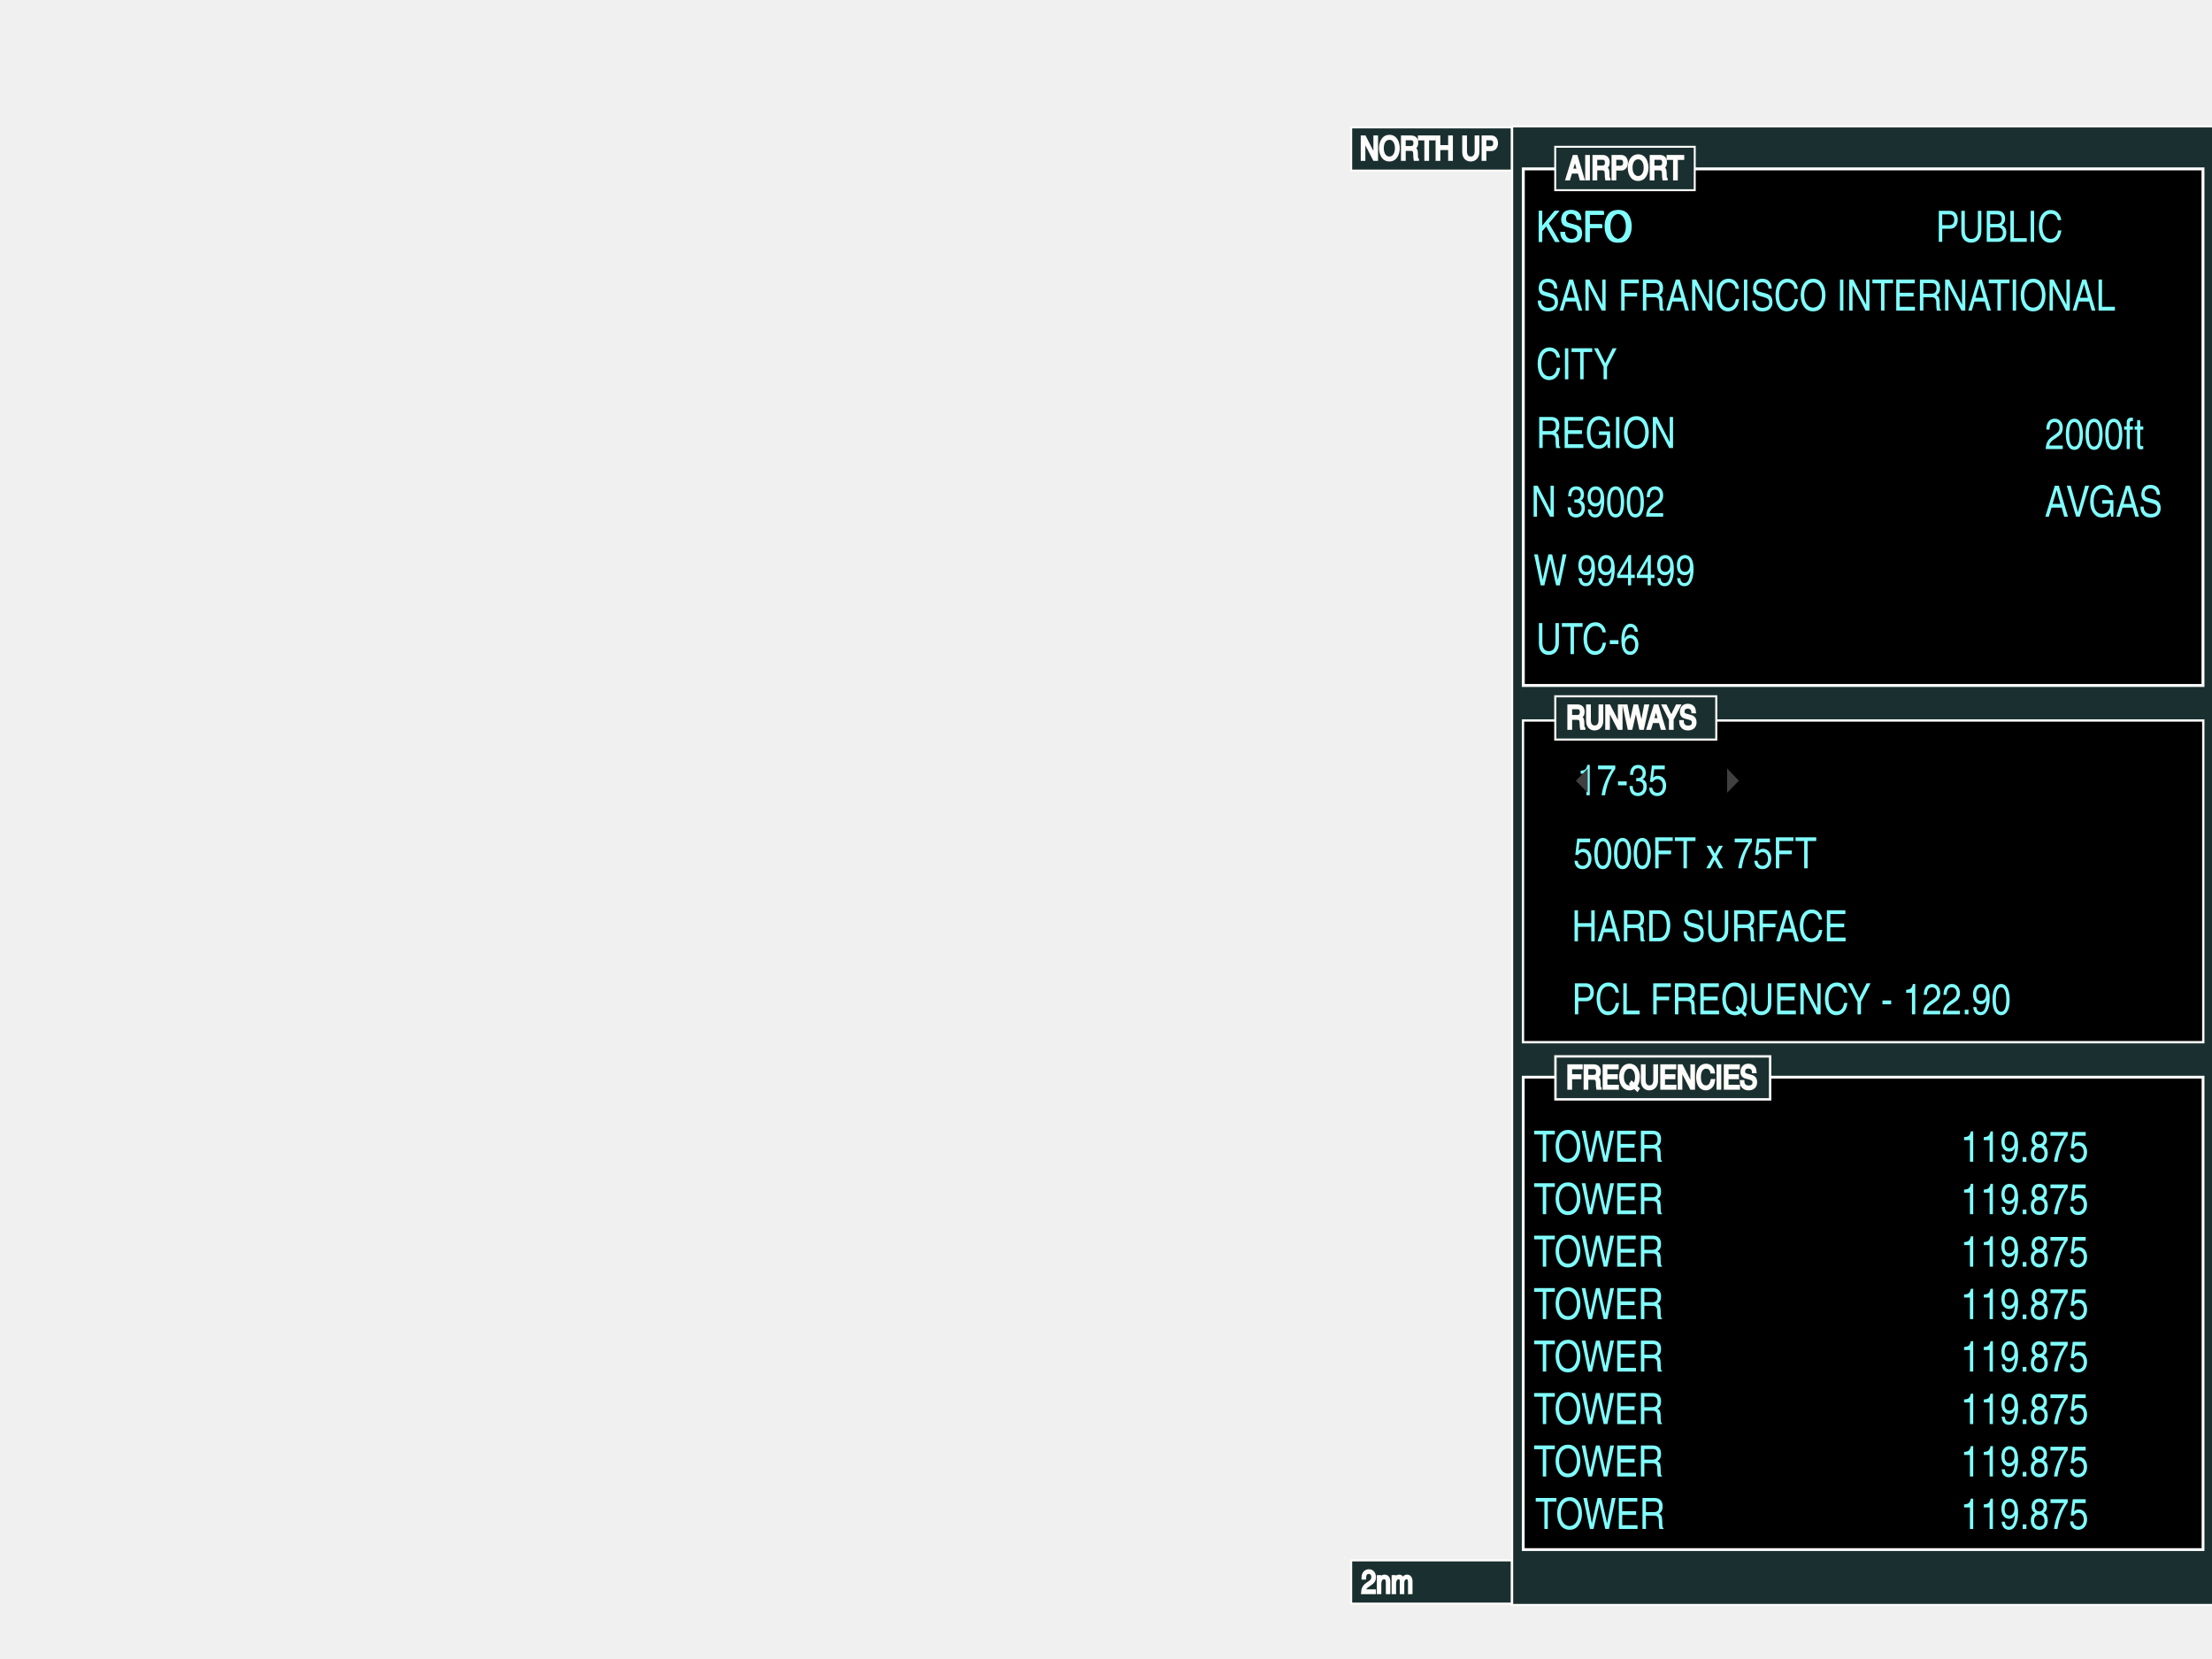
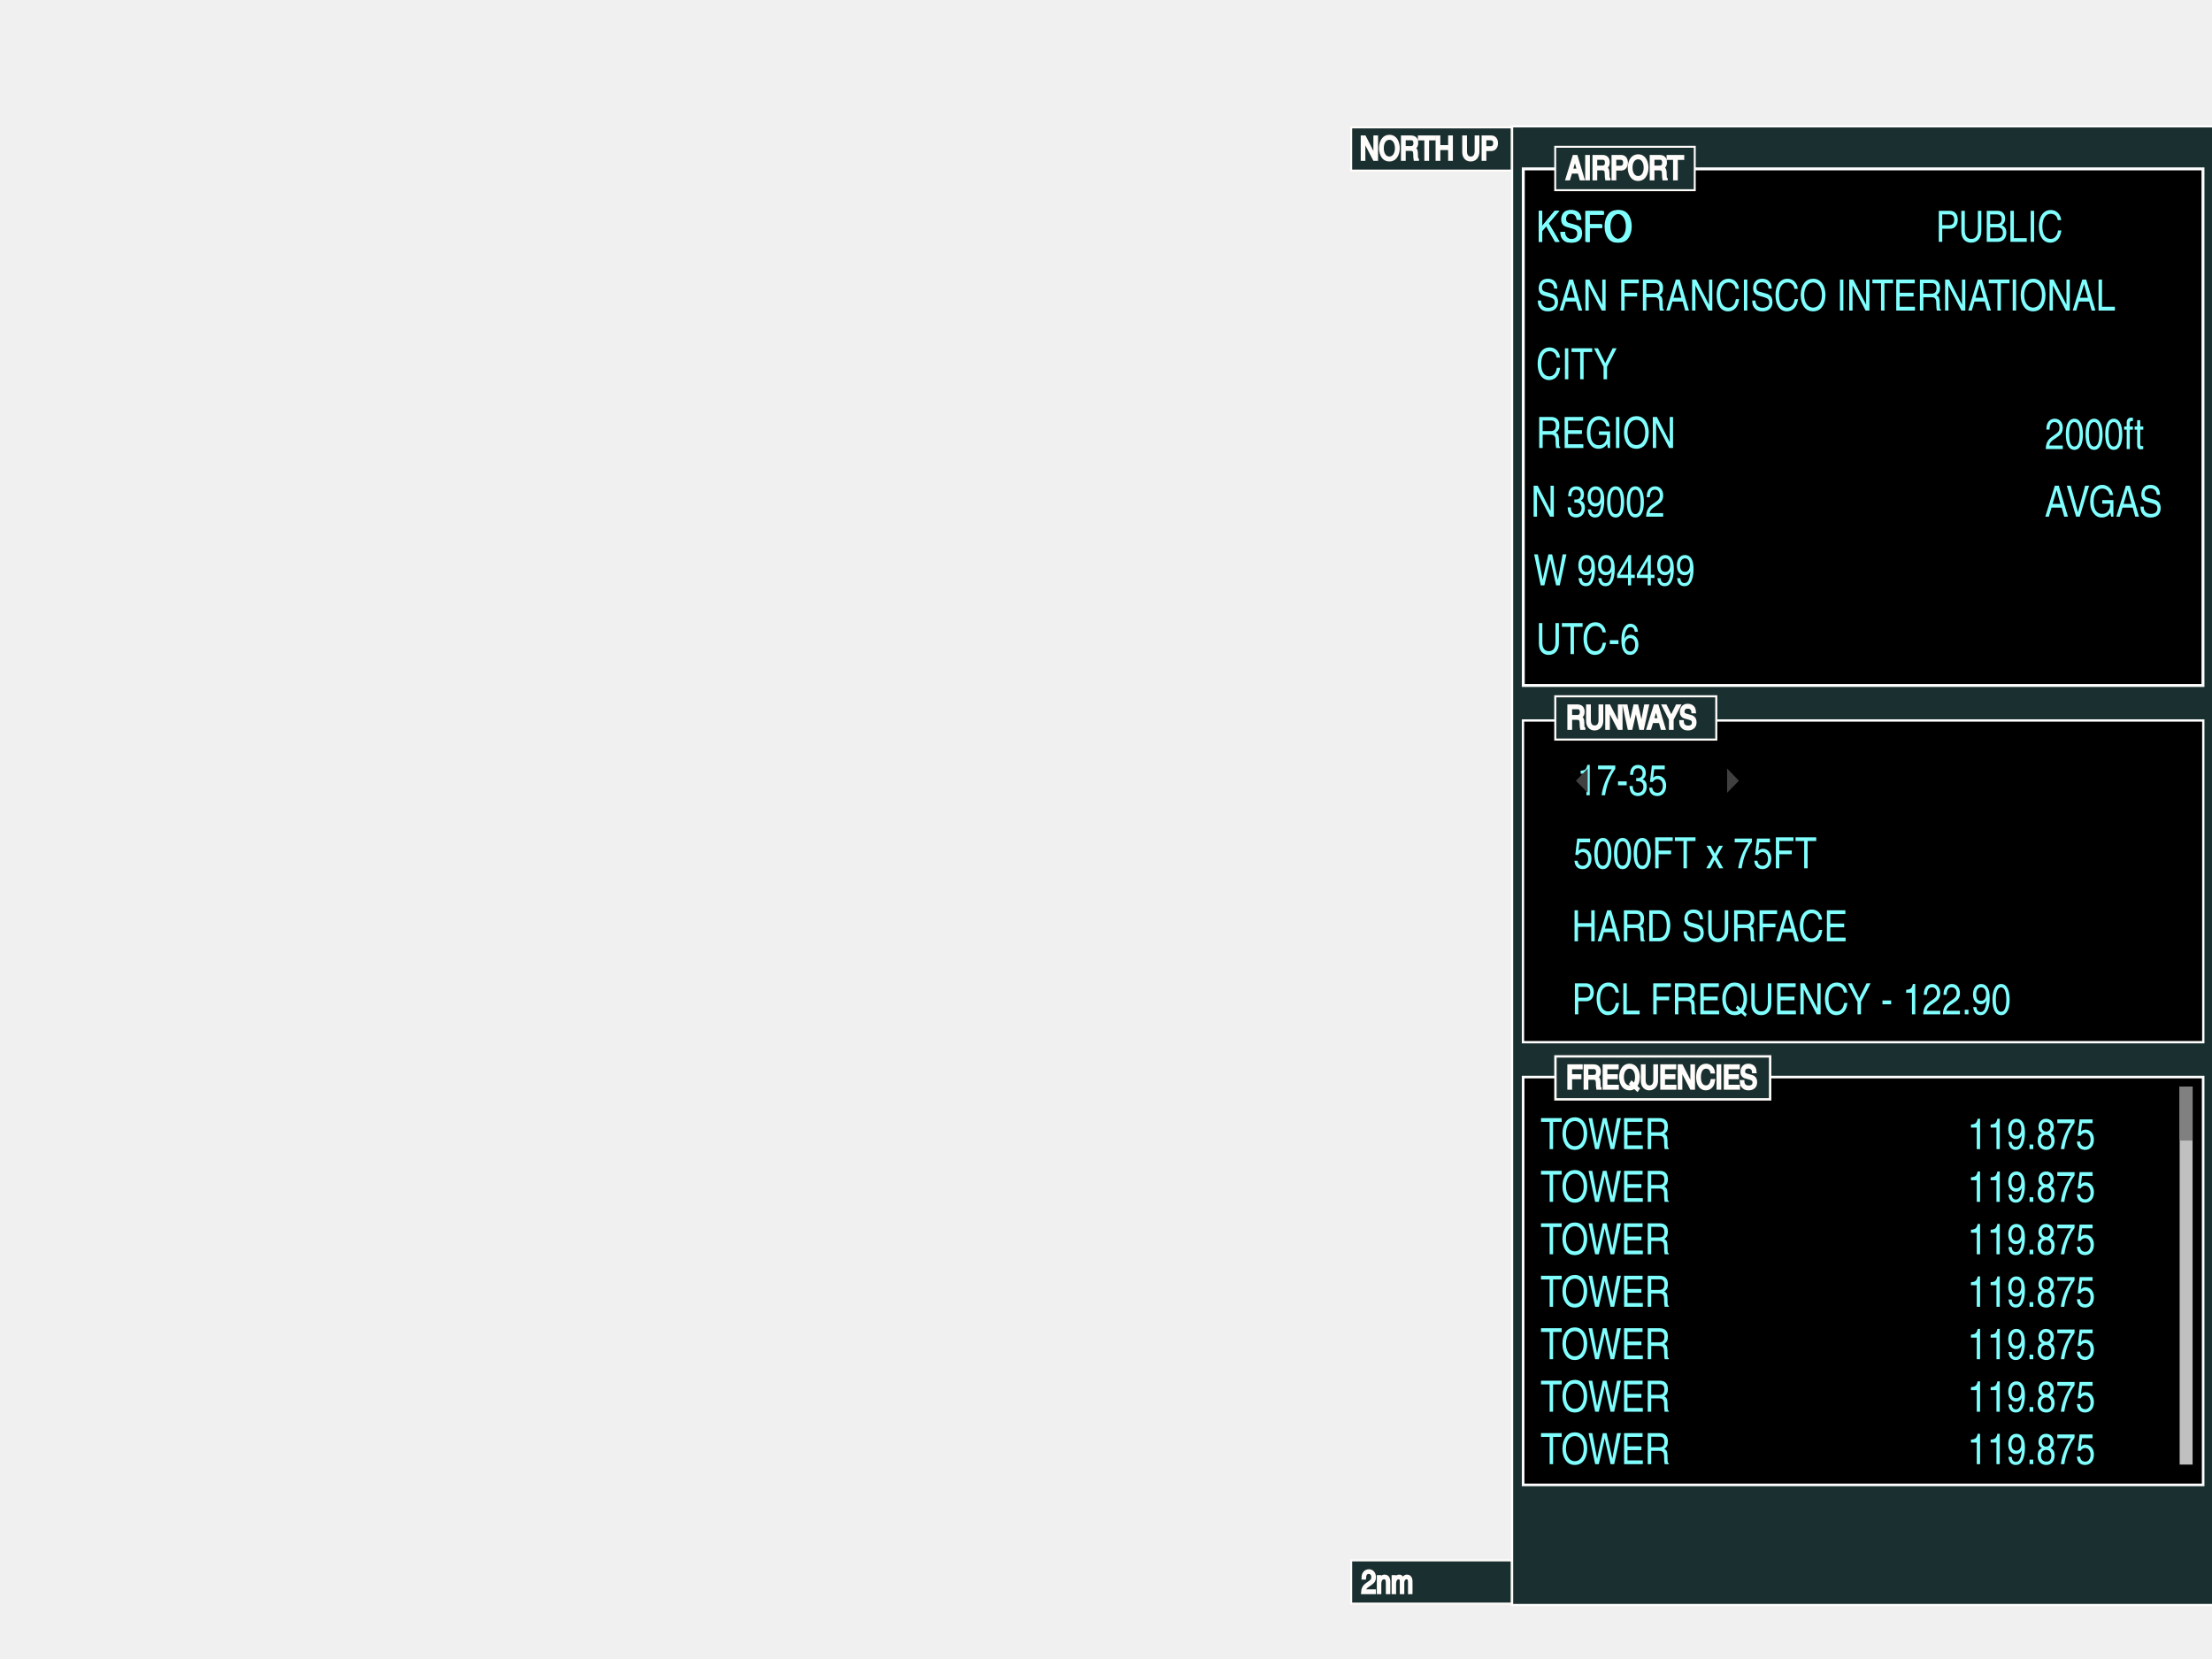
<svg xmlns="http://www.w3.org/2000/svg" width="1024px" height="768px" viewBox="0 0 1024 768" version="1.1" id="SVGRoot">
  <defs id="defs7962" />
  <g id="layer3">
    <g id="AirportInfoGroup">
      <rect y="58.498" x="699.998" height="684.504" width="325.004" id="Background" style="opacity:1;fill:#1a3030;fill-opacity:1;fill-rule:nonzero;stroke:#ffffff;stroke-width:0.996;stroke-miterlimit:4;stroke-dasharray:none;stroke-dashoffset:0;stroke-opacity:1" />
      <rect y="78.178" x="705.178" height="239.144" width="314.644" id="rect9743" style="opacity:1;fill:#000000;fill-opacity:1;fill-rule:nonzero;stroke:#ffffff;stroke-width:1.356;stroke-linecap:butt;stroke-miterlimit:4;stroke-dasharray:none;stroke-dashoffset:0;stroke-opacity:1" />
      <rect style="opacity:1;fill:#000000;fill-opacity:1;fill-rule:nonzero;stroke:#ffffff;stroke-width:1.07;stroke-linecap:butt;stroke-miterlimit:4;stroke-dasharray:none;stroke-dashoffset:0;stroke-opacity:1" id="rect9745" width="314.93" height="148.93" x="705.035" y="333.535" />
-       <rect y="498.648" x="705.148" height="218.704" width="314.704" id="rect9747" style="opacity:1;fill:#000000;fill-opacity:1;fill-rule:nonzero;stroke:#ffffff;stroke-width:1.296;stroke-linecap:butt;stroke-miterlimit:4;stroke-dasharray:none;stroke-dashoffset:0;stroke-opacity:1" />
+       <rect y="498.602" x="705.102" height="188.795" width="314.795" id="rect9747" style="opacity:1;fill:#000000;fill-opacity:1;fill-rule:nonzero;stroke:#ffffff;stroke-width:1.205;stroke-linecap:butt;stroke-miterlimit:4;stroke-dasharray:none;stroke-dashoffset:0;stroke-opacity:1" />
      <rect y="67.95" x="719.95" height="20.099" width="64.599" id="rect9753" style="opacity:1;fill:#1a3030;fill-opacity:1;fill-rule:nonzero;stroke:#fffcfa;stroke-width:0.901;stroke-linecap:butt;stroke-miterlimit:4;stroke-dasharray:none;stroke-dashoffset:0;stroke-opacity:1" />
      <text id="text9749" y="83" x="725" style="font-style:normal;font-variant:normal;font-weight:normal;font-stretch:normal;font-size:15px;line-height:125%;font-family:'Liberation Sans';-inkscape-font-specification:'Liberation Sans';text-align:start;letter-spacing:0px;word-spacing:0px;writing-mode:lr-tb;text-anchor:start;fill:#ffffff;fill-opacity:1;stroke:#fffcfa;stroke-width:1px;stroke-linecap:butt;stroke-linejoin:miter;stroke-opacity:1;" xml:space="preserve">
        <tspan y="83" x="725" id="tspan9751" style="-inkscape-font-specification:'Liberation Sans Narrow Condensed';font-family:'Liberation Sans Narrow';font-weight:normal;font-style:normal;font-stretch:condensed;font-variant:normal">AIRPORT</tspan>
      </text>
      <rect style="opacity:1;fill:#1a3030;fill-opacity:1;fill-rule:nonzero;stroke:#fffcfa;stroke-width:0.966;stroke-linecap:butt;stroke-miterlimit:4;stroke-dasharray:none;stroke-dashoffset:0;stroke-opacity:1" id="rect4150" width="74.534" height="20.034" x="719.983" y="322.337" />
      <text xml:space="preserve" style="font-style:normal;font-variant:normal;font-weight:normal;font-stretch:condensed;font-size:15px;line-height:125%;font-family:'Liberation Sans Narrow';-inkscape-font-specification:'Liberation Sans Narrow Condensed';text-align:start;letter-spacing:0px;word-spacing:0px;writing-mode:lr-tb;text-anchor:start;fill:#ffffff;fill-opacity:1;stroke:#fffcfa;stroke-width:1px;stroke-linecap:butt;stroke-linejoin:miter;stroke-opacity:1;" x="725" y="337.354" id="text4152">
        <tspan id="tspan4154" x="725" y="337.354">RUNWAYS</tspan>
      </text>
      <rect y="489.029" x="720.056" height="19.889" width="99.388" id="rect4156" style="opacity:1;fill:#1a3030;fill-opacity:1;fill-rule:nonzero;stroke:#fffcfa;stroke-width:1.111;stroke-linecap:butt;stroke-miterlimit:4;stroke-dasharray:none;stroke-dashoffset:0;stroke-opacity:1" />
      <text id="text4158" y="503.974" x="725" style="font-style:normal;font-variant:normal;font-weight:normal;font-stretch:condensed;font-size:15px;line-height:125%;font-family:'Liberation Sans Narrow';-inkscape-font-specification:'Liberation Sans Narrow Condensed';text-align:start;letter-spacing:0px;word-spacing:0px;writing-mode:lr-tb;text-anchor:start;fill:#ffffff;fill-opacity:1;stroke:#fffcfa;stroke-width:1px;stroke-linecap:butt;stroke-linejoin:miter;stroke-opacity:1" xml:space="preserve">
        <tspan y="503.974" x="725" id="tspan4162">FREQUENCIES</tspan>
      </text>
      <text xml:space="preserve" style="font-style:normal;font-variant:normal;font-weight:normal;font-stretch:condensed;font-size:20px;line-height:125%;font-family:'Liberation Sans Narrow';-inkscape-font-specification:'Liberation Sans Narrow Condensed';text-align:start;letter-spacing:0px;word-spacing:0px;writing-mode:lr-tb;text-anchor:start;fill:#80ffff;fill-opacity:1;stroke:none;stroke-width:1px;stroke-linecap:butt;stroke-linejoin:miter;stroke-opacity:1;fill-rule:nonzero;" x="711.104" y="111.965" id="AirportInfoID">
        <tspan id="tspan4168" x="711.104" y="111.965">KSFO</tspan>
      </text>
      <text id="AirportInfoName" y="143.771" x="711.104" style="font-style:normal;font-variant:normal;font-weight:normal;font-stretch:condensed;font-size:20px;line-height:125%;font-family:'Liberation Sans Narrow';-inkscape-font-specification:'Liberation Sans Narrow Condensed';text-align:start;letter-spacing:0px;word-spacing:0px;writing-mode:lr-tb;text-anchor:start;fill:#80ffff;fill-opacity:1;stroke:none;stroke-width:1px;stroke-linecap:butt;stroke-linejoin:miter;stroke-opacity:1" xml:space="preserve">
        <tspan y="143.771" x="711.104" id="tspan4172">SAN FRANCISCO INTERNATIONAL</tspan>
      </text>
      <text xml:space="preserve" style="font-style:normal;font-variant:normal;font-weight:normal;font-stretch:condensed;font-size:20px;line-height:125%;font-family:'Liberation Sans Narrow';-inkscape-font-specification:'Liberation Sans Narrow Condensed';text-align:start;letter-spacing:0px;word-spacing:0px;writing-mode:lr-tb;text-anchor:start;fill:#80ffff;fill-opacity:1;stroke:none;stroke-width:1px;stroke-linecap:butt;stroke-linejoin:miter;stroke-opacity:1" x="711.104" y="175.578" id="AirportInfoCity">
        <tspan id="tspan4176" x="711.104" y="175.578">CITY</tspan>
      </text>
      <text id="AirportInfoUsage" y="111.965" x="896.104" style="font-style:normal;font-variant:normal;font-weight:normal;font-stretch:condensed;font-size:20px;line-height:125%;font-family:'Liberation Sans Narrow';-inkscape-font-specification:'Liberation Sans Narrow Condensed';text-align:start;letter-spacing:0px;word-spacing:0px;writing-mode:lr-tb;text-anchor:start;fill:#80ffff;fill-opacity:1;stroke:none;stroke-width:1px;stroke-linecap:butt;stroke-linejoin:miter;stroke-opacity:1" xml:space="preserve">
        <tspan y="111.965" x="896.104" id="tspan4184">PUBLIC</tspan>
      </text>
      <text xml:space="preserve" style="font-style:normal;font-variant:normal;font-weight:normal;font-stretch:condensed;font-size:20px;line-height:125%;font-family:'Liberation Sans Narrow';-inkscape-font-specification:'Liberation Sans Narrow Condensed';text-align:start;letter-spacing:0px;word-spacing:0px;writing-mode:lr-tb;text-anchor:start;fill:#80ffff;fill-opacity:1;stroke:none;stroke-width:1px;stroke-linecap:butt;stroke-linejoin:miter;stroke-opacity:1" x="711.104" y="207.385" id="AirportInfoRegion">
        <tspan id="tspan4200" x="711.104" y="207.385">REGION</tspan>
      </text>
      <text id="AirportInfoLat" y="239.191" x="708.73" style="font-style:normal;font-variant:normal;font-weight:normal;font-stretch:condensed;font-size:20px;line-height:125%;font-family:'Liberation Sans Narrow';-inkscape-font-specification:'Liberation Sans Narrow Condensed';text-align:start;letter-spacing:0px;word-spacing:0px;writing-mode:lr-tb;text-anchor:start;fill:#80ffff;fill-opacity:1;stroke:none;stroke-width:1px;stroke-linecap:butt;stroke-linejoin:miter;stroke-opacity:1" xml:space="preserve">
        <tspan y="239.191" x="708.73" id="tspan4204">N 39002</tspan>
      </text>
      <text xml:space="preserve" style="font-style:normal;font-variant:normal;font-weight:normal;font-stretch:condensed;font-size:20px;line-height:125%;font-family:'Liberation Sans Narrow';-inkscape-font-specification:'Liberation Sans Narrow Condensed';text-align:start;letter-spacing:0px;word-spacing:0px;writing-mode:lr-tb;text-anchor:start;fill:#80ffff;fill-opacity:1;stroke:none;stroke-width:1px;stroke-linecap:butt;stroke-linejoin:miter;stroke-opacity:1" x="709.932" y="270.998" id="AirportInfoLon">
        <tspan id="tspan4218" x="709.932" y="270.998">W 994499</tspan>
      </text>
      <text xml:space="preserve" style="font-style:normal;font-variant:normal;font-weight:normal;font-stretch:condensed;font-size:20px;line-height:125%;font-family:'Liberation Sans Narrow';-inkscape-font-specification:'Liberation Sans Narrow Condensed';text-align:start;letter-spacing:0px;word-spacing:0px;writing-mode:lr-tb;text-anchor:start;fill:#80ffff;fill-opacity:1;stroke:none;stroke-width:1px;stroke-linecap:butt;stroke-linejoin:miter;stroke-opacity:1" x="946.611" y="207.893" id="AirportInfoAlt">
        <tspan id="tspan4226" x="946.611" y="207.893">2000ft</tspan>
      </text>
      <text id="AirportInfoFuel" y="239.191" x="946.611" style="font-style:normal;font-variant:normal;font-weight:normal;font-stretch:condensed;font-size:20px;line-height:125%;font-family:'Liberation Sans Narrow';-inkscape-font-specification:'Liberation Sans Narrow Condensed';text-align:start;letter-spacing:0px;word-spacing:0px;writing-mode:lr-tb;text-anchor:start;fill:#80ffff;fill-opacity:1;stroke:none;stroke-width:1px;stroke-linecap:butt;stroke-linejoin:miter;stroke-opacity:1" xml:space="preserve">
        <tspan y="239.191" x="946.611" id="tspan4230">AVGAS</tspan>
      </text>
      <text id="AirportInfoTZ" y="302.805" x="711.104" style="font-style:normal;font-variant:normal;font-weight:normal;font-stretch:condensed;font-size:20px;line-height:125%;font-family:'Liberation Sans Narrow';-inkscape-font-specification:'Liberation Sans Narrow Condensed';text-align:start;letter-spacing:0px;word-spacing:0px;writing-mode:lr-tb;text-anchor:start;fill:#80ffff;fill-opacity:1;stroke:none;stroke-width:1px;stroke-linecap:butt;stroke-linejoin:miter;stroke-opacity:1" xml:space="preserve">
        <tspan y="302.805" x="711.104" id="tspan4234">UTC-6</tspan>
      </text>
      <text xml:space="preserve" style="font-style:normal;font-variant:normal;font-weight:normal;font-stretch:condensed;font-size:20px;line-height:125%;font-family:'Liberation Sans Narrow';-inkscape-font-specification:'Liberation Sans Narrow Condensed';text-align:center;letter-spacing:0px;word-spacing:0px;writing-mode:lr-tb;text-anchor:middle;fill:#80ffff;fill-opacity:1;stroke:none;stroke-width:1px;stroke-linecap:butt;stroke-linejoin:miter;stroke-opacity:1" x="766.995" y="368.16" id="AirportInfoRunway">
        <tspan id="tspan4238" x="766.995" y="368.16">17-35</tspan>
      </text>
      <text id="AirportInfoRwyDimensions" y="401.965" x="728.33" style="font-style:normal;font-variant:normal;font-weight:normal;font-stretch:condensed;font-size:20px;line-height:125%;font-family:'Liberation Sans Narrow';-inkscape-font-specification:'Liberation Sans Narrow Condensed';text-align:start;letter-spacing:0px;word-spacing:0px;writing-mode:lr-tb;text-anchor:start;fill:#80ffff;fill-opacity:1;stroke:none;stroke-width:1px;stroke-linecap:butt;stroke-linejoin:miter;stroke-opacity:1" xml:space="preserve">
        <tspan y="401.965" x="728.33" id="tspan4242">5000FT x 75FT</tspan>
      </text>
      <text xml:space="preserve" style="font-style:normal;font-variant:normal;font-weight:normal;font-stretch:condensed;font-size:20px;line-height:125%;font-family:'Liberation Sans Narrow';-inkscape-font-specification:'Liberation Sans Narrow Condensed';text-align:start;letter-spacing:0px;word-spacing:0px;writing-mode:lr-tb;text-anchor:start;fill:#80ffff;fill-opacity:1;stroke:none;stroke-width:1px;stroke-linecap:butt;stroke-linejoin:miter;stroke-opacity:1" x="727.637" y="435.77" id="AirportInfoRwySurface">
        <tspan id="tspan4246" x="727.637" y="435.77">HARD SURFACE</tspan>
      </text>
      <text id="AirportInfoRwyLighting" y="469.575" x="727.637" style="font-style:normal;font-variant:normal;font-weight:normal;font-stretch:condensed;font-size:20px;line-height:125%;font-family:'Liberation Sans Narrow';-inkscape-font-specification:'Liberation Sans Narrow Condensed';text-align:start;letter-spacing:0px;word-spacing:0px;writing-mode:lr-tb;text-anchor:start;fill:#80ffff;fill-opacity:1;stroke:none;stroke-width:1px;stroke-linecap:butt;stroke-linejoin:miter;stroke-opacity:1" xml:space="preserve">
        <tspan y="469.575" x="727.637" id="tspan4250">PCL FREQUENCY - 122.90</tspan>
      </text>
-       <text id="AirportInfoFreqLabel1" y="537.805" x="709.98" style="font-style:normal;font-variant:normal;font-weight:normal;font-stretch:condensed;font-size:20px;line-height:125%;font-family:'Liberation Sans Narrow';-inkscape-font-specification:'Liberation Sans Narrow Condensed';text-align:start;letter-spacing:0px;word-spacing:0px;writing-mode:lr-tb;text-anchor:start;fill:#80ffff;fill-opacity:1;stroke:none;stroke-width:1px;stroke-linecap:butt;stroke-linejoin:miter;stroke-opacity:1" xml:space="preserve">
-         <tspan y="537.805" x="709.98" id="tspan4254">TOWER</tspan>
+       <text id="AirportInfoFreqLabel1" y="556.376" x="713.154" style="font-style:normal;font-variant:normal;font-weight:normal;font-stretch:condensed;font-size:20px;line-height:125%;font-family:'Liberation Sans Narrow';-inkscape-font-specification:'Liberation Sans Narrow Condensed';text-align:start;letter-spacing:0px;word-spacing:0px;writing-mode:lr-tb;text-anchor:start;fill:#80ffff;fill-opacity:1;stroke:none;stroke-width:1px;stroke-linecap:butt;stroke-linejoin:miter;stroke-opacity:1" xml:space="preserve">
+         <tspan y="556.376" x="713.154" id="tspan4254">TOWER</tspan>
      </text>
-       <text xml:space="preserve" style="font-style:normal;font-variant:normal;font-weight:normal;font-stretch:condensed;font-size:20px;line-height:125%;font-family:'Liberation Sans Narrow';-inkscape-font-specification:'Liberation Sans Narrow Condensed';text-align:end;letter-spacing:0px;word-spacing:0px;writing-mode:lr-tb;text-anchor:end;fill:#80ffff;fill-opacity:1;stroke:none;stroke-width:1px;stroke-linecap:butt;stroke-linejoin:miter;stroke-opacity:1" x="998.779" y="537.805" id="AirportInfoFreq1">
-         <tspan id="tspan4258" x="998.779" y="537.805">119.875</tspan>
+       <text xml:space="preserve" style="font-style:normal;font-variant:normal;font-weight:normal;font-stretch:condensed;font-size:20px;line-height:125%;font-family:'Liberation Sans Narrow';-inkscape-font-specification:'Liberation Sans Narrow Condensed';text-align:end;letter-spacing:0px;word-spacing:0px;writing-mode:lr-tb;text-anchor:end;fill:#80ffff;fill-opacity:1;stroke:none;stroke-width:1px;stroke-linecap:butt;stroke-linejoin:miter;stroke-opacity:1" x="1001.953" y="556.376" id="AirportInfoFreq1">
+         <tspan id="tspan4258" x="1001.953" y="556.376">119.875</tspan>
      </text>
-       <text xml:space="preserve" style="font-style:normal;font-variant:normal;font-weight:normal;font-stretch:condensed;font-size:20px;line-height:125%;font-family:'Liberation Sans Narrow';-inkscape-font-specification:'Liberation Sans Narrow Condensed';text-align:start;letter-spacing:0px;word-spacing:0px;writing-mode:lr-tb;text-anchor:start;fill:#80ffff;fill-opacity:1;stroke:none;stroke-width:1px;stroke-linecap:butt;stroke-linejoin:miter;stroke-opacity:1" x="709.98" y="562.09" id="AirportInfoFreqLabel2">
-         <tspan id="tspan4262" x="709.98" y="562.09">TOWER</tspan>
+       <text xml:space="preserve" style="font-style:normal;font-variant:normal;font-weight:normal;font-stretch:condensed;font-size:20px;line-height:125%;font-family:'Liberation Sans Narrow';-inkscape-font-specification:'Liberation Sans Narrow Condensed';text-align:start;letter-spacing:0px;word-spacing:0px;writing-mode:lr-tb;text-anchor:start;fill:#80ffff;fill-opacity:1;stroke:none;stroke-width:1px;stroke-linecap:butt;stroke-linejoin:miter;stroke-opacity:1" x="713.154" y="580.662" id="AirportInfoFreqLabel2">
+         <tspan id="tspan4262" x="713.154" y="580.662">TOWER</tspan>
      </text>
-       <text id="AirportInfoFreq2" y="562.09" x="998.779" style="font-style:normal;font-variant:normal;font-weight:normal;font-stretch:condensed;font-size:20px;line-height:125%;font-family:'Liberation Sans Narrow';-inkscape-font-specification:'Liberation Sans Narrow Condensed';text-align:end;letter-spacing:0px;word-spacing:0px;writing-mode:lr-tb;text-anchor:end;fill:#80ffff;fill-opacity:1;stroke:none;stroke-width:1px;stroke-linecap:butt;stroke-linejoin:miter;stroke-opacity:1" xml:space="preserve">
-         <tspan y="562.09" x="998.779" id="tspan4266">119.875</tspan>
+       <text id="AirportInfoFreq2" y="580.662" x="1001.953" style="font-style:normal;font-variant:normal;font-weight:normal;font-stretch:condensed;font-size:20px;line-height:125%;font-family:'Liberation Sans Narrow';-inkscape-font-specification:'Liberation Sans Narrow Condensed';text-align:end;letter-spacing:0px;word-spacing:0px;writing-mode:lr-tb;text-anchor:end;fill:#80ffff;fill-opacity:1;stroke:none;stroke-width:1px;stroke-linecap:butt;stroke-linejoin:miter;stroke-opacity:1" xml:space="preserve">
+         <tspan y="580.662" x="1001.953" id="tspan4266">119.875</tspan>
      </text>
-       <text id="AirportInfoFreqLabel3" y="586.376" x="709.98" style="font-style:normal;font-variant:normal;font-weight:normal;font-stretch:condensed;font-size:20px;line-height:125%;font-family:'Liberation Sans Narrow';-inkscape-font-specification:'Liberation Sans Narrow Condensed';text-align:start;letter-spacing:0px;word-spacing:0px;writing-mode:lr-tb;text-anchor:start;fill:#80ffff;fill-opacity:1;stroke:none;stroke-width:1px;stroke-linecap:butt;stroke-linejoin:miter;stroke-opacity:1" xml:space="preserve">
-         <tspan y="586.376" x="709.98" id="tspan4270">TOWER</tspan>
+       <text id="AirportInfoFreqLabel3" y="604.948" x="713.154" style="font-style:normal;font-variant:normal;font-weight:normal;font-stretch:condensed;font-size:20px;line-height:125%;font-family:'Liberation Sans Narrow';-inkscape-font-specification:'Liberation Sans Narrow Condensed';text-align:start;letter-spacing:0px;word-spacing:0px;writing-mode:lr-tb;text-anchor:start;fill:#80ffff;fill-opacity:1;stroke:none;stroke-width:1px;stroke-linecap:butt;stroke-linejoin:miter;stroke-opacity:1" xml:space="preserve">
+         <tspan y="604.948" x="713.154" id="tspan4270">TOWER</tspan>
      </text>
-       <text xml:space="preserve" style="font-style:normal;font-variant:normal;font-weight:normal;font-stretch:condensed;font-size:20px;line-height:125%;font-family:'Liberation Sans Narrow';-inkscape-font-specification:'Liberation Sans Narrow Condensed';text-align:end;letter-spacing:0px;word-spacing:0px;writing-mode:lr-tb;text-anchor:end;fill:#80ffff;fill-opacity:1;stroke:none;stroke-width:1px;stroke-linecap:butt;stroke-linejoin:miter;stroke-opacity:1" x="998.779" y="586.376" id="AirportInfoFreq3">
-         <tspan id="tspan4274" x="998.779" y="586.376">119.875</tspan>
+       <text xml:space="preserve" style="font-style:normal;font-variant:normal;font-weight:normal;font-stretch:condensed;font-size:20px;line-height:125%;font-family:'Liberation Sans Narrow';-inkscape-font-specification:'Liberation Sans Narrow Condensed';text-align:end;letter-spacing:0px;word-spacing:0px;writing-mode:lr-tb;text-anchor:end;fill:#80ffff;fill-opacity:1;stroke:none;stroke-width:1px;stroke-linecap:butt;stroke-linejoin:miter;stroke-opacity:1" x="1001.953" y="604.948" id="AirportInfoFreq3">
+         <tspan id="tspan4274" x="1001.953" y="604.948">119.875</tspan>
      </text>
-       <text xml:space="preserve" style="font-style:normal;font-variant:normal;font-weight:normal;font-stretch:condensed;font-size:20px;line-height:125%;font-family:'Liberation Sans Narrow';-inkscape-font-specification:'Liberation Sans Narrow Condensed';text-align:start;letter-spacing:0px;word-spacing:0px;writing-mode:lr-tb;text-anchor:start;fill:#80ffff;fill-opacity:1;stroke:none;stroke-width:1px;stroke-linecap:butt;stroke-linejoin:miter;stroke-opacity:1" x="709.98" y="610.662" id="AirportInfoFreqLabel4">
-         <tspan id="tspan4278" x="709.98" y="610.662">TOWER</tspan>
+       <text xml:space="preserve" style="font-style:normal;font-variant:normal;font-weight:normal;font-stretch:condensed;font-size:20px;line-height:125%;font-family:'Liberation Sans Narrow';-inkscape-font-specification:'Liberation Sans Narrow Condensed';text-align:start;letter-spacing:0px;word-spacing:0px;writing-mode:lr-tb;text-anchor:start;fill:#80ffff;fill-opacity:1;stroke:none;stroke-width:1px;stroke-linecap:butt;stroke-linejoin:miter;stroke-opacity:1" x="713.154" y="629.233" id="AirportInfoFreqLabel4">
+         <tspan id="tspan4278" x="713.154" y="629.233">TOWER</tspan>
      </text>
-       <text id="AirportInfoFreq4" y="610.662" x="998.779" style="font-style:normal;font-variant:normal;font-weight:normal;font-stretch:condensed;font-size:20px;line-height:125%;font-family:'Liberation Sans Narrow';-inkscape-font-specification:'Liberation Sans Narrow Condensed';text-align:end;letter-spacing:0px;word-spacing:0px;writing-mode:lr-tb;text-anchor:end;fill:#80ffff;fill-opacity:1;stroke:none;stroke-width:1px;stroke-linecap:butt;stroke-linejoin:miter;stroke-opacity:1" xml:space="preserve">
-         <tspan y="610.662" x="998.779" id="tspan4282">119.875</tspan>
+       <text id="AirportInfoFreq4" y="629.233" x="1001.953" style="font-style:normal;font-variant:normal;font-weight:normal;font-stretch:condensed;font-size:20px;line-height:125%;font-family:'Liberation Sans Narrow';-inkscape-font-specification:'Liberation Sans Narrow Condensed';text-align:end;letter-spacing:0px;word-spacing:0px;writing-mode:lr-tb;text-anchor:end;fill:#80ffff;fill-opacity:1;stroke:none;stroke-width:1px;stroke-linecap:butt;stroke-linejoin:miter;stroke-opacity:1" xml:space="preserve">
+         <tspan y="629.233" x="1001.953" id="tspan4282">119.875</tspan>
      </text>
-       <text id="AirportInfoFreqLabel6" y="659.233" x="709.98" style="font-style:normal;font-variant:normal;font-weight:normal;font-stretch:condensed;font-size:20px;line-height:125%;font-family:'Liberation Sans Narrow';-inkscape-font-specification:'Liberation Sans Narrow Condensed';text-align:start;letter-spacing:0px;word-spacing:0px;writing-mode:lr-tb;text-anchor:start;fill:#80ffff;fill-opacity:1;stroke:none;stroke-width:1px;stroke-linecap:butt;stroke-linejoin:miter;stroke-opacity:1" xml:space="preserve">
-         <tspan y="659.233" x="709.98" id="tspan4286">TOWER</tspan>
+       <text id="AirportInfoFreqLabel6" y="677.805" x="713.154" style="font-style:normal;font-variant:normal;font-weight:normal;font-stretch:condensed;font-size:20px;line-height:125%;font-family:'Liberation Sans Narrow';-inkscape-font-specification:'Liberation Sans Narrow Condensed';text-align:start;letter-spacing:0px;word-spacing:0px;writing-mode:lr-tb;text-anchor:start;fill:#80ffff;fill-opacity:1;stroke:none;stroke-width:1px;stroke-linecap:butt;stroke-linejoin:miter;stroke-opacity:1" xml:space="preserve">
+         <tspan y="677.805" x="713.154" id="tspan4286">TOWER</tspan>
      </text>
-       <text xml:space="preserve" style="font-style:normal;font-variant:normal;font-weight:normal;font-stretch:condensed;font-size:20px;line-height:125%;font-family:'Liberation Sans Narrow';-inkscape-font-specification:'Liberation Sans Narrow Condensed';text-align:end;letter-spacing:0px;word-spacing:0px;writing-mode:lr-tb;text-anchor:end;fill:#80ffff;fill-opacity:1;stroke:none;stroke-width:1px;stroke-linecap:butt;stroke-linejoin:miter;stroke-opacity:1" x="998.779" y="659.233" id="AirportInfoFreq6">
-         <tspan id="tspan4290" x="998.779" y="659.233">119.875</tspan>
+       <text xml:space="preserve" style="font-style:normal;font-variant:normal;font-weight:normal;font-stretch:condensed;font-size:20px;line-height:125%;font-family:'Liberation Sans Narrow';-inkscape-font-specification:'Liberation Sans Narrow Condensed';text-align:end;letter-spacing:0px;word-spacing:0px;writing-mode:lr-tb;text-anchor:end;fill:#80ffff;fill-opacity:1;stroke:none;stroke-width:1px;stroke-linecap:butt;stroke-linejoin:miter;stroke-opacity:1" x="1001.953" y="677.805" id="AirportInfoFreq6">
+         <tspan id="tspan4290" x="1001.953" y="677.805">119.875</tspan>
      </text>
-       <text xml:space="preserve" style="font-style:normal;font-variant:normal;font-weight:normal;font-stretch:condensed;font-size:20px;line-height:125%;font-family:'Liberation Sans Narrow';-inkscape-font-specification:'Liberation Sans Narrow Condensed';text-align:start;letter-spacing:0px;word-spacing:0px;writing-mode:lr-tb;text-anchor:start;fill:#80ffff;fill-opacity:1;stroke:none;stroke-width:1px;stroke-linecap:butt;stroke-linejoin:miter;stroke-opacity:1" x="709.98" y="634.948" id="AirportInfoFreqLabel5">
-         <tspan id="tspan4294" x="709.98" y="634.948">TOWER</tspan>
+       <text xml:space="preserve" style="font-style:normal;font-variant:normal;font-weight:normal;font-stretch:condensed;font-size:20px;line-height:125%;font-family:'Liberation Sans Narrow';-inkscape-font-specification:'Liberation Sans Narrow Condensed';text-align:start;letter-spacing:0px;word-spacing:0px;writing-mode:lr-tb;text-anchor:start;fill:#80ffff;fill-opacity:1;stroke:none;stroke-width:1px;stroke-linecap:butt;stroke-linejoin:miter;stroke-opacity:1" x="713.154" y="653.519" id="AirportInfoFreqLabel5">
+         <tspan id="tspan4294" x="713.154" y="653.519">TOWER</tspan>
      </text>
-       <text id="AirportInfoFreq5" y="634.948" x="998.779" style="font-style:normal;font-variant:normal;font-weight:normal;font-stretch:condensed;font-size:20px;line-height:125%;font-family:'Liberation Sans Narrow';-inkscape-font-specification:'Liberation Sans Narrow Condensed';text-align:end;letter-spacing:0px;word-spacing:0px;writing-mode:lr-tb;text-anchor:end;fill:#80ffff;fill-opacity:1;stroke:none;stroke-width:1px;stroke-linecap:butt;stroke-linejoin:miter;stroke-opacity:1" xml:space="preserve">
-         <tspan y="634.948" x="998.779" id="tspan4298">119.875</tspan>
-       </text>
-       <text id="AirportInfoFreqLabel7" y="683.519" x="709.98" style="font-style:normal;font-variant:normal;font-weight:normal;font-stretch:condensed;font-size:20px;line-height:125%;font-family:'Liberation Sans Narrow';-inkscape-font-specification:'Liberation Sans Narrow Condensed';text-align:start;letter-spacing:0px;word-spacing:0px;writing-mode:lr-tb;text-anchor:start;fill:#80ffff;fill-opacity:1;stroke:none;stroke-width:1px;stroke-linecap:butt;stroke-linejoin:miter;stroke-opacity:1" xml:space="preserve">
-         <tspan y="683.519" x="709.98" id="tspan4302">TOWER</tspan>
-       </text>
-       <text xml:space="preserve" style="font-style:normal;font-variant:normal;font-weight:normal;font-stretch:condensed;font-size:20px;line-height:125%;font-family:'Liberation Sans Narrow';-inkscape-font-specification:'Liberation Sans Narrow Condensed';text-align:end;letter-spacing:0px;word-spacing:0px;writing-mode:lr-tb;text-anchor:end;fill:#80ffff;fill-opacity:1;stroke:none;stroke-width:1px;stroke-linecap:butt;stroke-linejoin:miter;stroke-opacity:1" x="998.779" y="683.519" id="AirportInfoFreq7">
-         <tspan id="tspan4306" x="998.779" y="683.519">119.875</tspan>
-       </text>
-       <text xml:space="preserve" style="font-style:normal;font-variant:normal;font-weight:normal;font-stretch:condensed;font-size:20px;line-height:125%;font-family:'Liberation Sans Narrow';-inkscape-font-specification:'Liberation Sans Narrow Condensed';text-align:start;letter-spacing:0px;word-spacing:0px;writing-mode:lr-tb;text-anchor:start;fill:#80ffff;fill-opacity:1;stroke:none;stroke-width:1px;stroke-linecap:butt;stroke-linejoin:miter;stroke-opacity:1" x="710.713" y="707.805" id="AirportInfoFreqLabel8">
-         <tspan id="tspan4310" x="710.713" y="707.805">TOWER</tspan>
-       </text>
-       <text id="AirportInfoFreq8" y="707.805" x="998.779" style="font-style:normal;font-variant:normal;font-weight:normal;font-stretch:condensed;font-size:20px;line-height:125%;font-family:'Liberation Sans Narrow';-inkscape-font-specification:'Liberation Sans Narrow Condensed';text-align:end;letter-spacing:0px;word-spacing:0px;writing-mode:lr-tb;text-anchor:end;fill:#80ffff;fill-opacity:1;stroke:none;stroke-width:1px;stroke-linecap:butt;stroke-linejoin:miter;stroke-opacity:1" xml:space="preserve">
-         <tspan y="707.805" x="998.779" id="tspan4314">119.875</tspan>
+       <text id="AirportInfoFreq5" y="653.519" x="1001.953" style="font-style:normal;font-variant:normal;font-weight:normal;font-stretch:condensed;font-size:20px;line-height:125%;font-family:'Liberation Sans Narrow';-inkscape-font-specification:'Liberation Sans Narrow Condensed';text-align:end;letter-spacing:0px;word-spacing:0px;writing-mode:lr-tb;text-anchor:end;fill:#80ffff;fill-opacity:1;stroke:none;stroke-width:1px;stroke-linecap:butt;stroke-linejoin:miter;stroke-opacity:1" xml:space="preserve">
+         <tspan y="653.519" x="1001.953" id="tspan4298">119.875</tspan>
      </text>
      <rect style="opacity:1;fill:#1a3030;fill-opacity:1;fill-rule:nonzero;stroke:#fffcfa;stroke-width:0.965;stroke-linecap:butt;stroke-miterlimit:4;stroke-dasharray:none;stroke-dashoffset:0;stroke-opacity:1" id="rect4216" width="74.343" height="20.035" x="625.482" y="58.956" />
      <text xml:space="preserve" style="font-style:normal;font-variant:normal;font-weight:normal;font-stretch:normal;font-size:15px;line-height:125%;font-family:'Liberation Sans';-inkscape-font-specification:'Liberation Sans';text-align:start;letter-spacing:0px;word-spacing:0px;writing-mode:lr-tb;text-anchor:start;fill:#ffffff;fill-opacity:1;stroke:#fffcfa;stroke-width:1px;stroke-linecap:butt;stroke-linejoin:miter;stroke-opacity:1" x="629.489" y="73.974" id="text4218">
        <tspan style="font-style:normal;font-variant:normal;font-weight:normal;font-stretch:condensed;font-family:'Liberation Sans Narrow';-inkscape-font-specification:'Liberation Sans Narrow Condensed'" id="tspan4220" x="629.489" y="73.974">NORTH UP</tspan>
      </text>
      <path style="fill:#404040;fill-opacity:1;fill-rule:evenodd;stroke:#404040;stroke-width:0.884px;stroke-linecap:butt;stroke-linejoin:miter;stroke-opacity:1" d="m 734.558,356.838 0,9.082 -4.413,-4.484 z" id="AirportInfoRunwayLeft" />
      <path id="AirportInfoRunwayRight" d="m 799.97,356.838 0,9.082 4.413,-4.484 z" style="fill:#404040;fill-opacity:1;fill-rule:evenodd;stroke:#404040;stroke-width:0.884px;stroke-linecap:butt;stroke-linejoin:miter;stroke-opacity:1" />
      <rect y="722.336" x="625.482" height="20.035" width="74.343" id="rect4226" style="opacity:1;fill:#1a3030;fill-opacity:1;fill-rule:nonzero;stroke:#fffcfa;stroke-width:0.965;stroke-linecap:butt;stroke-miterlimit:4;stroke-dasharray:none;stroke-dashoffset:0;stroke-opacity:1" />
      <text id="AirportInfoZoom" y="737.5" x="694.603" style="font-style:normal;font-variant:normal;font-weight:normal;font-stretch:normal;font-size:15px;line-height:125%;font-family:'Liberation Sans';-inkscape-font-specification:'Liberation Sans';text-align:end;letter-spacing:0px;word-spacing:0px;writing-mode:lr-tb;text-anchor:end;fill:#ffffff;fill-opacity:1;stroke:#fffcfa;stroke-width:1px;stroke-linecap:butt;stroke-linejoin:miter;stroke-opacity:1;" xml:space="preserve">
        <tspan y="737.5" x="683.338" id="tspan4231" style="font-style:normal;font-variant:normal;font-weight:normal;font-stretch:condensed;font-family:'Liberation Sans Narrow';-inkscape-font-specification:'Liberation Sans Narrow Condensed';text-align:end;text-anchor:end;">2nm</tspan>
      </text>
      <text id="AirportInfoID0" y="111.965" x="711.104" style="font-style:normal;font-variant:normal;font-weight:normal;font-stretch:condensed;font-size:20px;line-height:125%;font-family:'Liberation Sans Narrow';-inkscape-font-specification:'Liberation Sans Narrow Condensed';text-align:start;letter-spacing:0px;word-spacing:0px;writing-mode:lr-tb;text-anchor:start;fill:#80ffff;fill-opacity:1;fill-rule:nonzero;stroke:none;stroke-width:1px;stroke-linecap:butt;stroke-linejoin:miter;stroke-opacity:1" xml:space="preserve">
        <tspan y="111.965" x="711.104" id="tspan4227">K</tspan>
      </text>
      <text xml:space="preserve" style="font-style:normal;font-variant:normal;font-weight:normal;font-stretch:condensed;font-size:20px;line-height:125%;font-family:'Liberation Sans Narrow';-inkscape-font-specification:'Liberation Sans Narrow Condensed';text-align:start;letter-spacing:0px;word-spacing:0px;writing-mode:lr-tb;text-anchor:start;fill:#80ffff;fill-opacity:1;fill-rule:nonzero;stroke:none;stroke-width:1px;stroke-linecap:butt;stroke-linejoin:miter;stroke-opacity:1" x="722.258" y="111.965" id="AirportInfoID1">
        <tspan id="tspan4232" x="722.258" y="111.965">S</tspan>
      </text>
      <text id="AirportInfoID2" y="112.09" x="732.998" style="font-style:normal;font-variant:normal;font-weight:normal;font-stretch:condensed;font-size:20px;line-height:125%;font-family:'Liberation Sans Narrow';-inkscape-font-specification:'Liberation Sans Narrow Condensed';text-align:start;letter-spacing:0px;word-spacing:0px;writing-mode:lr-tb;text-anchor:start;fill:#80ffff;fill-opacity:1;fill-rule:nonzero;stroke:none;stroke-width:1px;stroke-linecap:butt;stroke-linejoin:miter;stroke-opacity:1" xml:space="preserve">
        <tspan y="112.09" x="732.998" id="tspan4236">F</tspan>
      </text>
      <text xml:space="preserve" style="font-style:normal;font-variant:normal;font-weight:normal;font-stretch:condensed;font-size:20px;line-height:125%;font-family:'Liberation Sans Narrow';-inkscape-font-specification:'Liberation Sans Narrow Condensed';text-align:start;letter-spacing:0px;word-spacing:0px;writing-mode:lr-tb;text-anchor:start;fill:#80ffff;fill-opacity:1;fill-rule:nonzero;stroke:none;stroke-width:1px;stroke-linecap:butt;stroke-linejoin:miter;stroke-opacity:1" x="743.248" y="111.965" id="AirportInfoID3">
        <tspan id="tspan4240" x="743.248" y="111.965">O</tspan>
      </text>
+       <rect y="503.58" x="1009.606" height="173.84" width="4.84" id="AirportInfoFreqScrollBar" style="opacity:1;fill:#c0c0c0;fill-opacity:1;fill-rule:nonzero;stroke:#c0c0c0;stroke-width:1.16;stroke-linecap:butt;stroke-miterlimit:4;stroke-dasharray:none;stroke-dashoffset:0;stroke-opacity:1" />
+       <rect style="opacity:1;fill:#808080;fill-opacity:1;fill-rule:nonzero;stroke:#808080;stroke-width:0.466;stroke-linecap:butt;stroke-miterlimit:4;stroke-dasharray:none;stroke-dashoffset:0;stroke-opacity:1" id="AirportInfoFreqScroll" width="5.534" height="24.534" x="1009.233" y="503.233" />
+       <text xml:space="preserve" style="font-style:normal;font-variant:normal;font-weight:normal;font-stretch:condensed;font-size:20px;line-height:125%;font-family:'Liberation Sans Narrow';-inkscape-font-specification:'Liberation Sans Narrow Condensed';text-align:start;letter-spacing:0px;word-spacing:0px;writing-mode:lr-tb;text-anchor:start;fill:#80ffff;fill-opacity:1;stroke:none;stroke-width:1px;stroke-linecap:butt;stroke-linejoin:miter;stroke-opacity:1" x="713.154" y="531.965" id="AirportInfoFreqLabel0">
+         <tspan id="tspan8284" x="713.154" y="531.965">TOWER</tspan>
+       </text>
+       <text id="AirportInfoFreq0" y="531.965" x="1001.953" style="font-style:normal;font-variant:normal;font-weight:normal;font-stretch:condensed;font-size:20px;line-height:125%;font-family:'Liberation Sans Narrow';-inkscape-font-specification:'Liberation Sans Narrow Condensed';text-align:end;letter-spacing:0px;word-spacing:0px;writing-mode:lr-tb;text-anchor:end;fill:#80ffff;fill-opacity:1;stroke:none;stroke-width:1px;stroke-linecap:butt;stroke-linejoin:miter;stroke-opacity:1" xml:space="preserve">
+         <tspan y="531.965" x="1001.953" id="tspan8288">119.875</tspan>
+       </text>
    </g>
  </g>
</svg>
